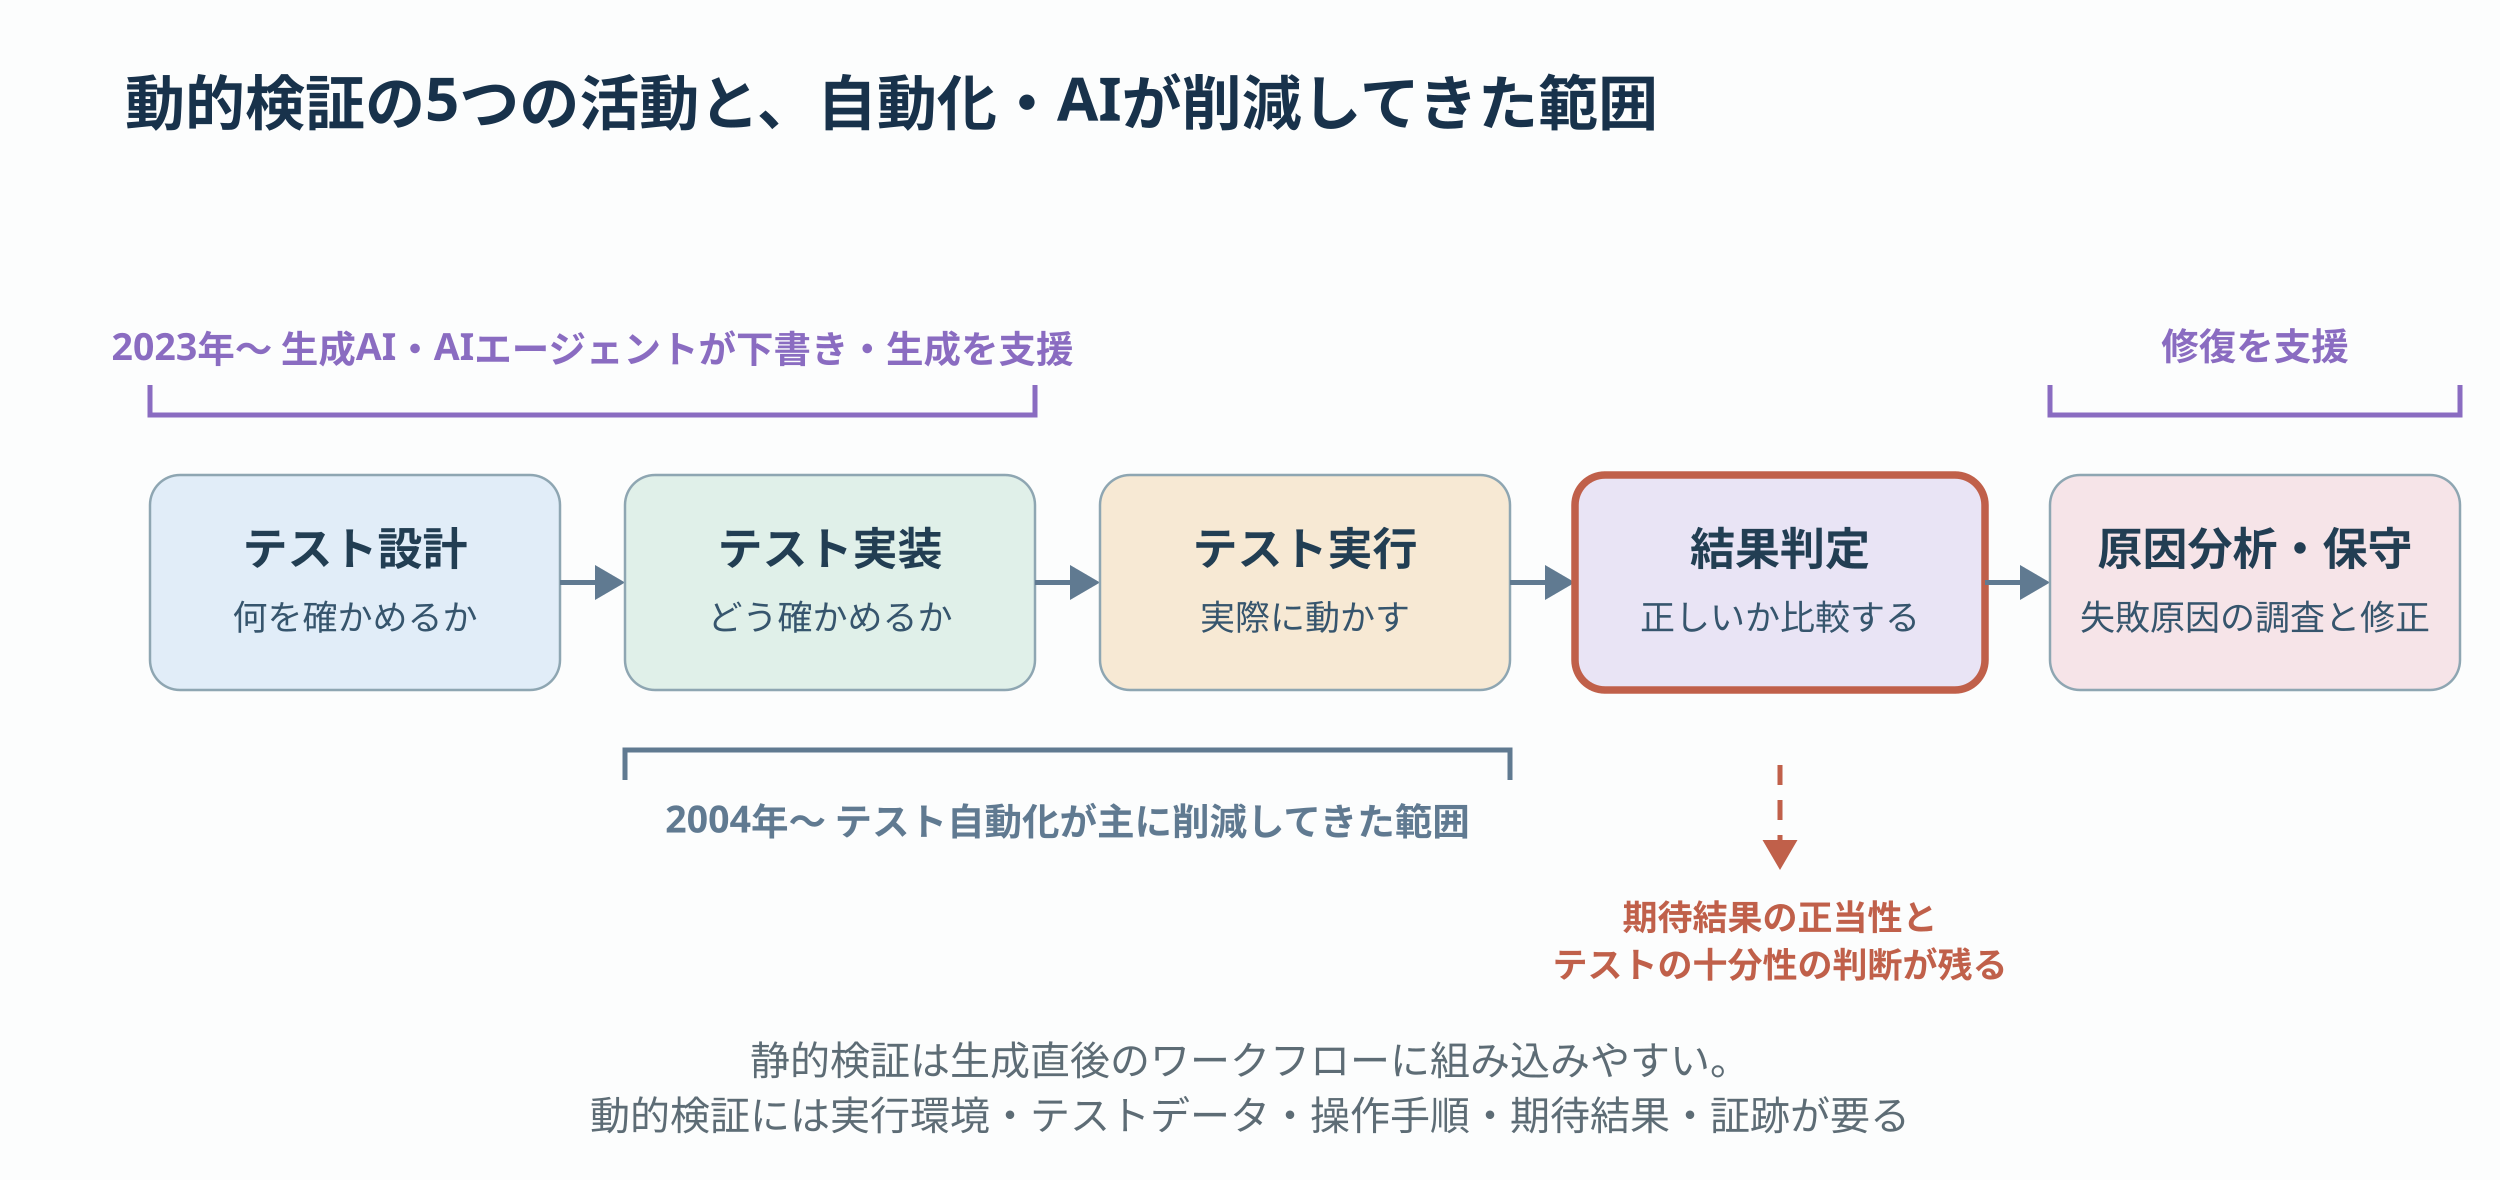
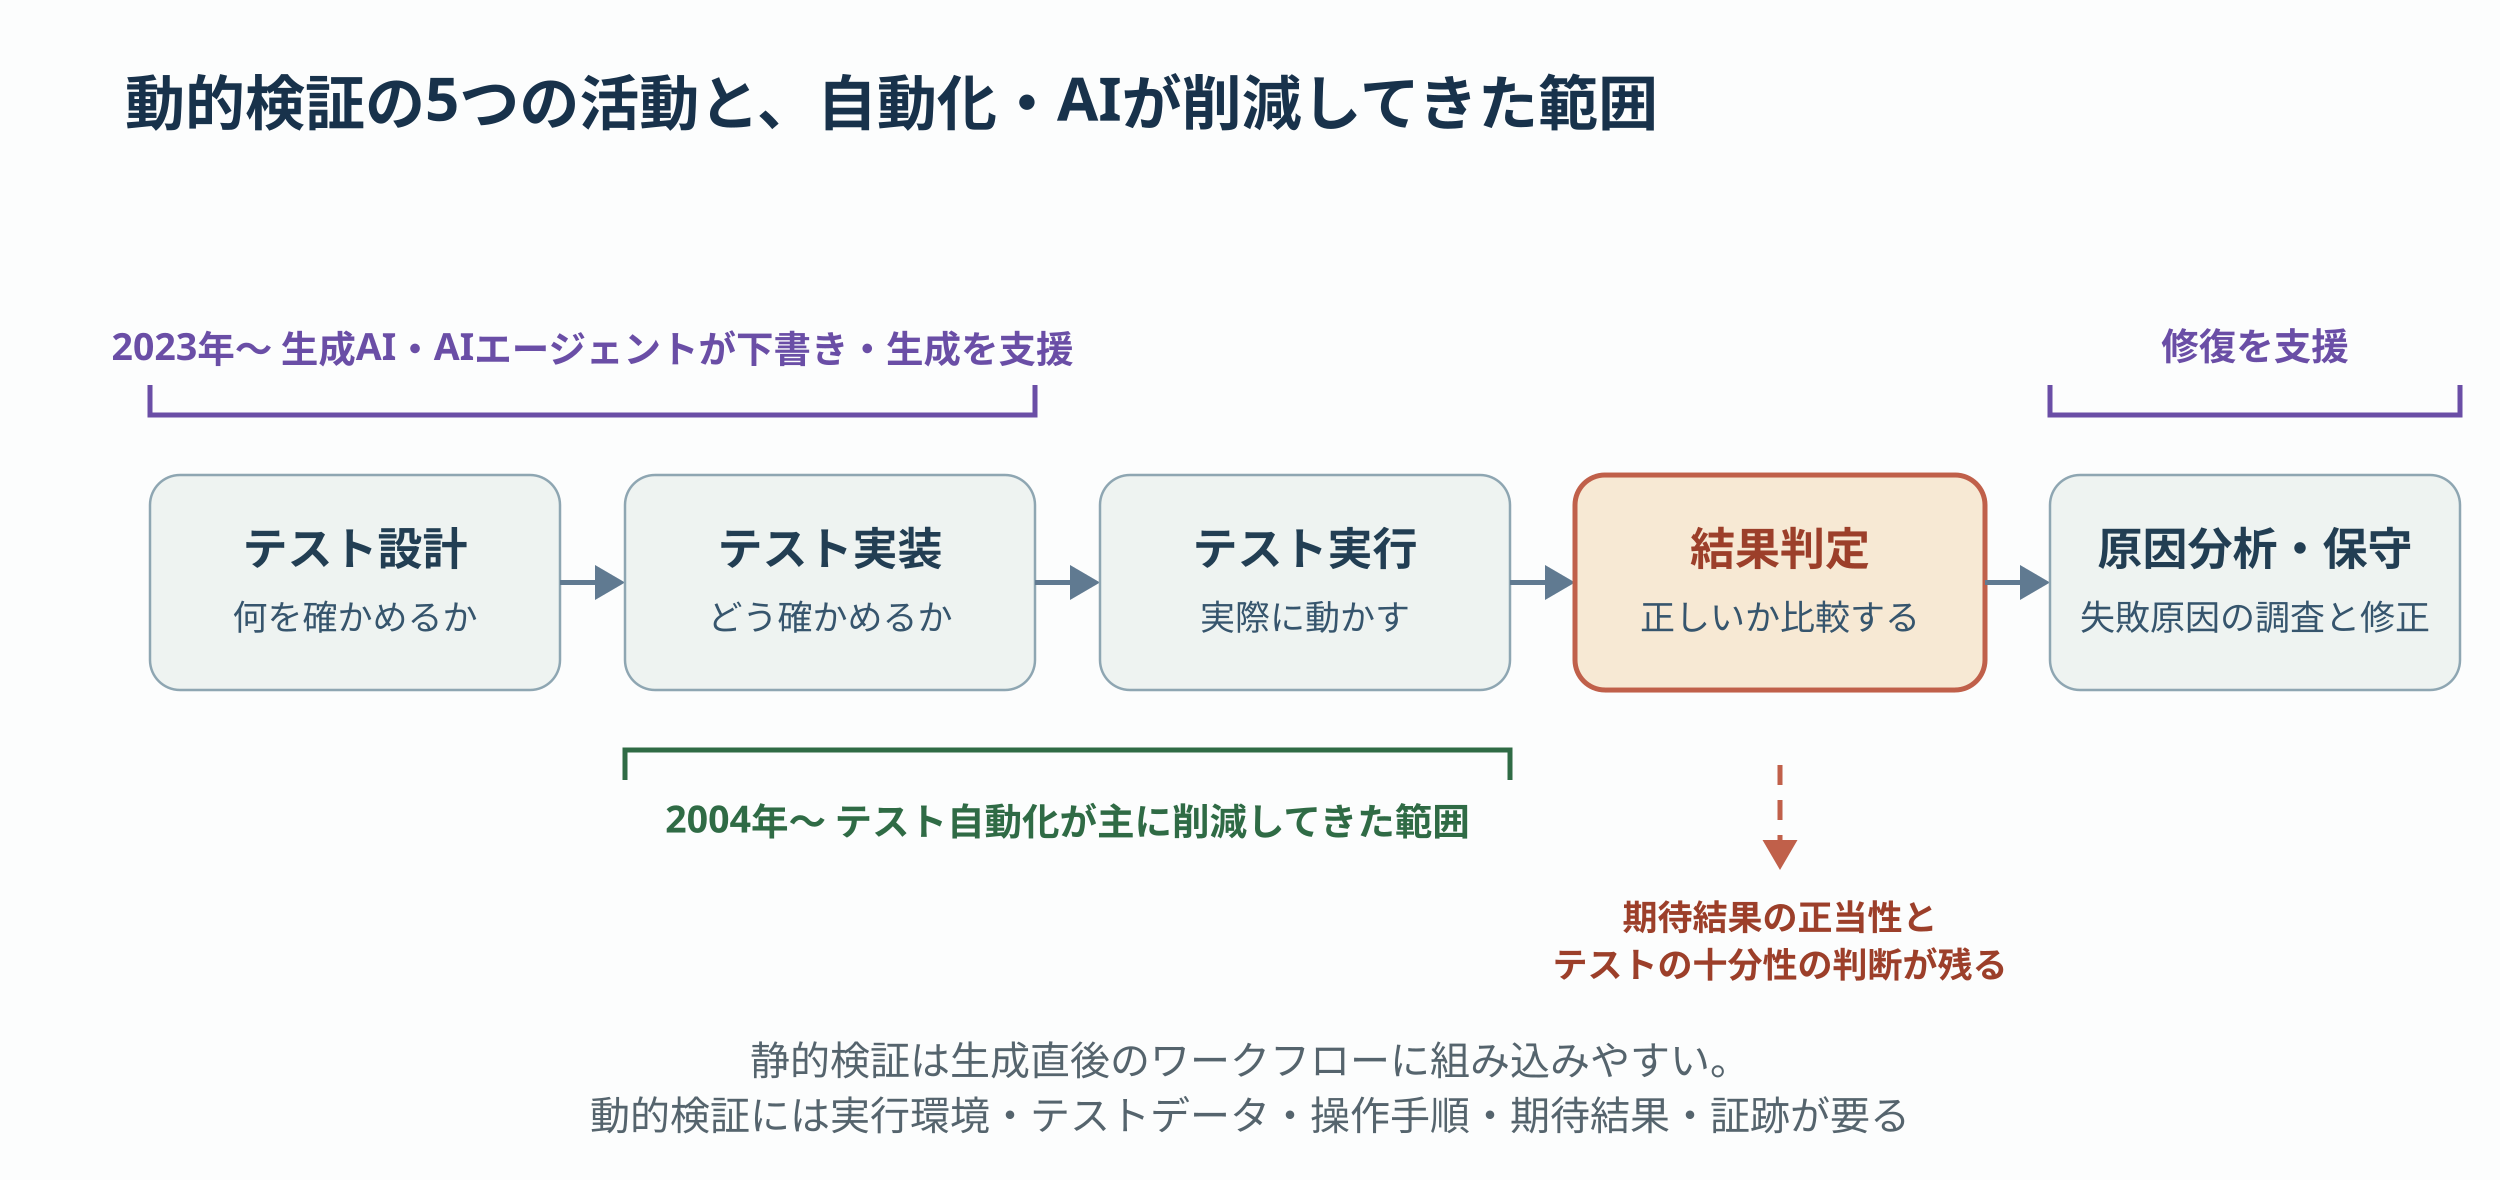
<svg xmlns="http://www.w3.org/2000/svg" width="1000" height="472" viewBox="0 0 1000 472" role="img" aria-label="テスト設計、実装、実行、結果判定、原因分析・保守の5工程を並べ、従来の自動化が削減した実装・実行の範囲と、生成AIが支援する設計・実装・修復の範囲、残る判断を示す図">
  <rect width="100%" height="100%" fill="#fcfdfd" />
  <text x="50" y="50" text-anchor="start" font-family="sans-serif" font-size="24" font-weight="700" fill="#18324b">動的検証の5つの活動と、自動化・AIが削減してきた範囲</text>
-   <rect x="60" y="190" width="164" height="86" rx="12" fill="#e1edf8" stroke="#8ea6b2" stroke-width="1" />
+   <rect x="60" y="190" width="164" height="86" rx="12" fill="#eef3f1" stroke="#8ea6b2" stroke-width="1" />
  <text x="142" y="226" text-anchor="middle" font-family="sans-serif" font-size="18" font-weight="700" fill="#223e53">テスト設計</text>
  <text x="142" y="252" text-anchor="middle" font-family="sans-serif" font-size="14" fill="#36556d">何を確かめるか</text>
  <path d="M224.0 233.0 L240.0 233.0" stroke="#607a91" stroke-width="2" fill="none" />
  <polygon points="250.0,233.0 238.0,240.0 238.0,226.0" fill="#607a91" />
-   <rect x="250" y="190" width="164" height="86" rx="12" fill="#e0f0e9" stroke="#8ea6b2" stroke-width="1" />
+   <rect x="250" y="190" width="164" height="86" rx="12" fill="#eef3f1" stroke="#8ea6b2" stroke-width="1" />
  <text x="332" y="226" text-anchor="middle" font-family="sans-serif" font-size="18" font-weight="700" fill="#223e53">テスト実装</text>
  <text x="332" y="252" text-anchor="middle" font-family="sans-serif" font-size="14" fill="#36556d">どう確かめるか</text>
  <path d="M414.0 233.0 L430.0 233.0" stroke="#607a91" stroke-width="2" fill="none" />
  <polygon points="440.0,233.0 428.0,240.0 428.0,226.0" fill="#607a91" />
-   <rect x="440" y="190" width="164" height="86" rx="12" fill="#f7e9d4" stroke="#8ea6b2" stroke-width="1" />
+   <rect x="440" y="190" width="164" height="86" rx="12" fill="#eef3f1" stroke="#8ea6b2" stroke-width="1" />
  <text x="522" y="226" text-anchor="middle" font-family="sans-serif" font-size="18" font-weight="700" fill="#223e53">テスト実行</text>
  <text x="522" y="252" text-anchor="middle" font-family="sans-serif" font-size="14" fill="#36556d">実際に動かす</text>
  <path d="M604.0 233.0 L620.0 233.0" stroke="#607a91" stroke-width="2" fill="none" />
  <polygon points="630.0,233.0 618.0,240.0 618.0,226.0" fill="#607a91" />
-   <rect x="630" y="190" width="164" height="86" rx="12" fill="#e9e4f5" stroke="#c0604a" stroke-width="3" />
-   <text x="712" y="226" text-anchor="middle" font-family="sans-serif" font-size="18" font-weight="700" fill="#223e53">結果判定</text>
+   <rect x="630" y="190" width="164" height="86" rx="12" fill="#f7e9d4" stroke="#c0604a" stroke-width="2" />
+   <text x="712" y="226" text-anchor="middle" font-family="sans-serif" font-size="18" font-weight="700" fill="#9c3f2a">結果判定</text>
  <text x="712" y="252" text-anchor="middle" font-family="sans-serif" font-size="14" fill="#36556d">正しいか比較する</text>
  <path d="M794.0 233.0 L810.0 233.0" stroke="#607a91" stroke-width="2" fill="none" />
  <polygon points="820.0,233.0 808.0,240.0 808.0,226.0" fill="#607a91" />
-   <rect x="820" y="190" width="164" height="86" rx="12" fill="#f6e4e8" stroke="#8ea6b2" stroke-width="1" />
+   <rect x="820" y="190" width="164" height="86" rx="12" fill="#eef3f1" stroke="#8ea6b2" stroke-width="1" />
  <text x="902" y="226" text-anchor="middle" font-family="sans-serif" font-size="18" font-weight="700" fill="#223e53">原因分析・保守</text>
  <text x="902" y="252" text-anchor="middle" font-family="sans-serif" font-size="14" fill="#36556d">失敗原因の調査と修正</text>
-   <path d="M60 154 V166 H414 V154" stroke="#8a6cc1" stroke-width="2" fill="none" />
-   <text x="237" y="144" text-anchor="middle" font-family="sans-serif" font-size="15" font-weight="700" fill="#8a6cc1">2023年〜 生成AI・AIエージェントが下書き・生成を支援</text>
-   <path d="M820 154 V166 H984 V154" stroke="#8a6cc1" stroke-width="2" fill="none" />
-   <text x="902" y="144" text-anchor="middle" font-family="sans-serif" font-size="15" font-weight="700" fill="#8a6cc1">修復を支援</text>
-   <path d="M250 312 V300 H604 V312" stroke="#607a91" stroke-width="2" fill="none" />
-   <text x="427" y="333" text-anchor="middle" font-family="sans-serif" font-size="15" font-weight="700" fill="#607a91">2004年〜 テスト自動化が主に削減してきた範囲</text>
+   <path d="M60 154 V166 H414 V154" stroke="#6a4ea6" stroke-width="2" fill="none" />
+   <text x="237" y="144" text-anchor="middle" font-family="sans-serif" font-size="15" font-weight="700" fill="#6a4ea6">2023年〜 生成AI・AIエージェントが下書き・生成を支援</text>
+   <path d="M820 154 V166 H984 V154" stroke="#6a4ea6" stroke-width="2" fill="none" />
+   <text x="902" y="144" text-anchor="middle" font-family="sans-serif" font-size="15" font-weight="700" fill="#6a4ea6">修復を支援</text>
+   <path d="M250 312 V300 H604 V312" stroke="#2f6b45" stroke-width="2" fill="none" />
+   <text x="427" y="333" text-anchor="middle" font-family="sans-serif" font-size="15" font-weight="700" fill="#2f6b45">2004年〜 テスト自動化が主に削減してきた範囲</text>
  <path d="M712 306 V346" stroke="#c0604a" stroke-width="2" fill="none" stroke-dasharray="8 6" />
  <polygon points="712.0,348.0 705.0,336.0 719.0,336.0" fill="#c0604a" />
-   <text x="712" y="372" text-anchor="middle" font-family="sans-serif" font-size="14" font-weight="700" fill="#c0604a">期待結果の正当性と</text>
-   <text x="712" y="391" text-anchor="middle" font-family="sans-serif" font-size="14" font-weight="700" fill="#c0604a">テストの十分性の判断が残る</text>
-   <text x="500" y="430" text-anchor="middle" font-family="sans-serif" font-size="16" fill="#5d6c75">静的検証は生成直後のワークフローに組み込みやすい。</text>
-   <text x="500" y="452" text-anchor="middle" font-family="sans-serif" font-size="16" fill="#5d6c75">動的検証には実行環境・テストデータ・操作手順・期待結果・証跡が要る</text>
+   <text x="712" y="372" text-anchor="middle" font-family="sans-serif" font-size="14" font-weight="700" fill="#9c3f2a">期待結果の正当性と</text>
+   <text x="712" y="391" text-anchor="middle" font-family="sans-serif" font-size="14" font-weight="700" fill="#9c3f2a">テストの十分性の判断が残る</text>
+   <text x="500" y="430" text-anchor="middle" font-family="sans-serif" font-size="16" fill="#55646d">静的検証は生成直後のワークフローに組み込みやすい。</text>
+   <text x="500" y="452" text-anchor="middle" font-family="sans-serif" font-size="16" fill="#55646d">動的検証には実行環境・テストデータ・操作手順・期待結果・証跡が要る</text>
</svg>
